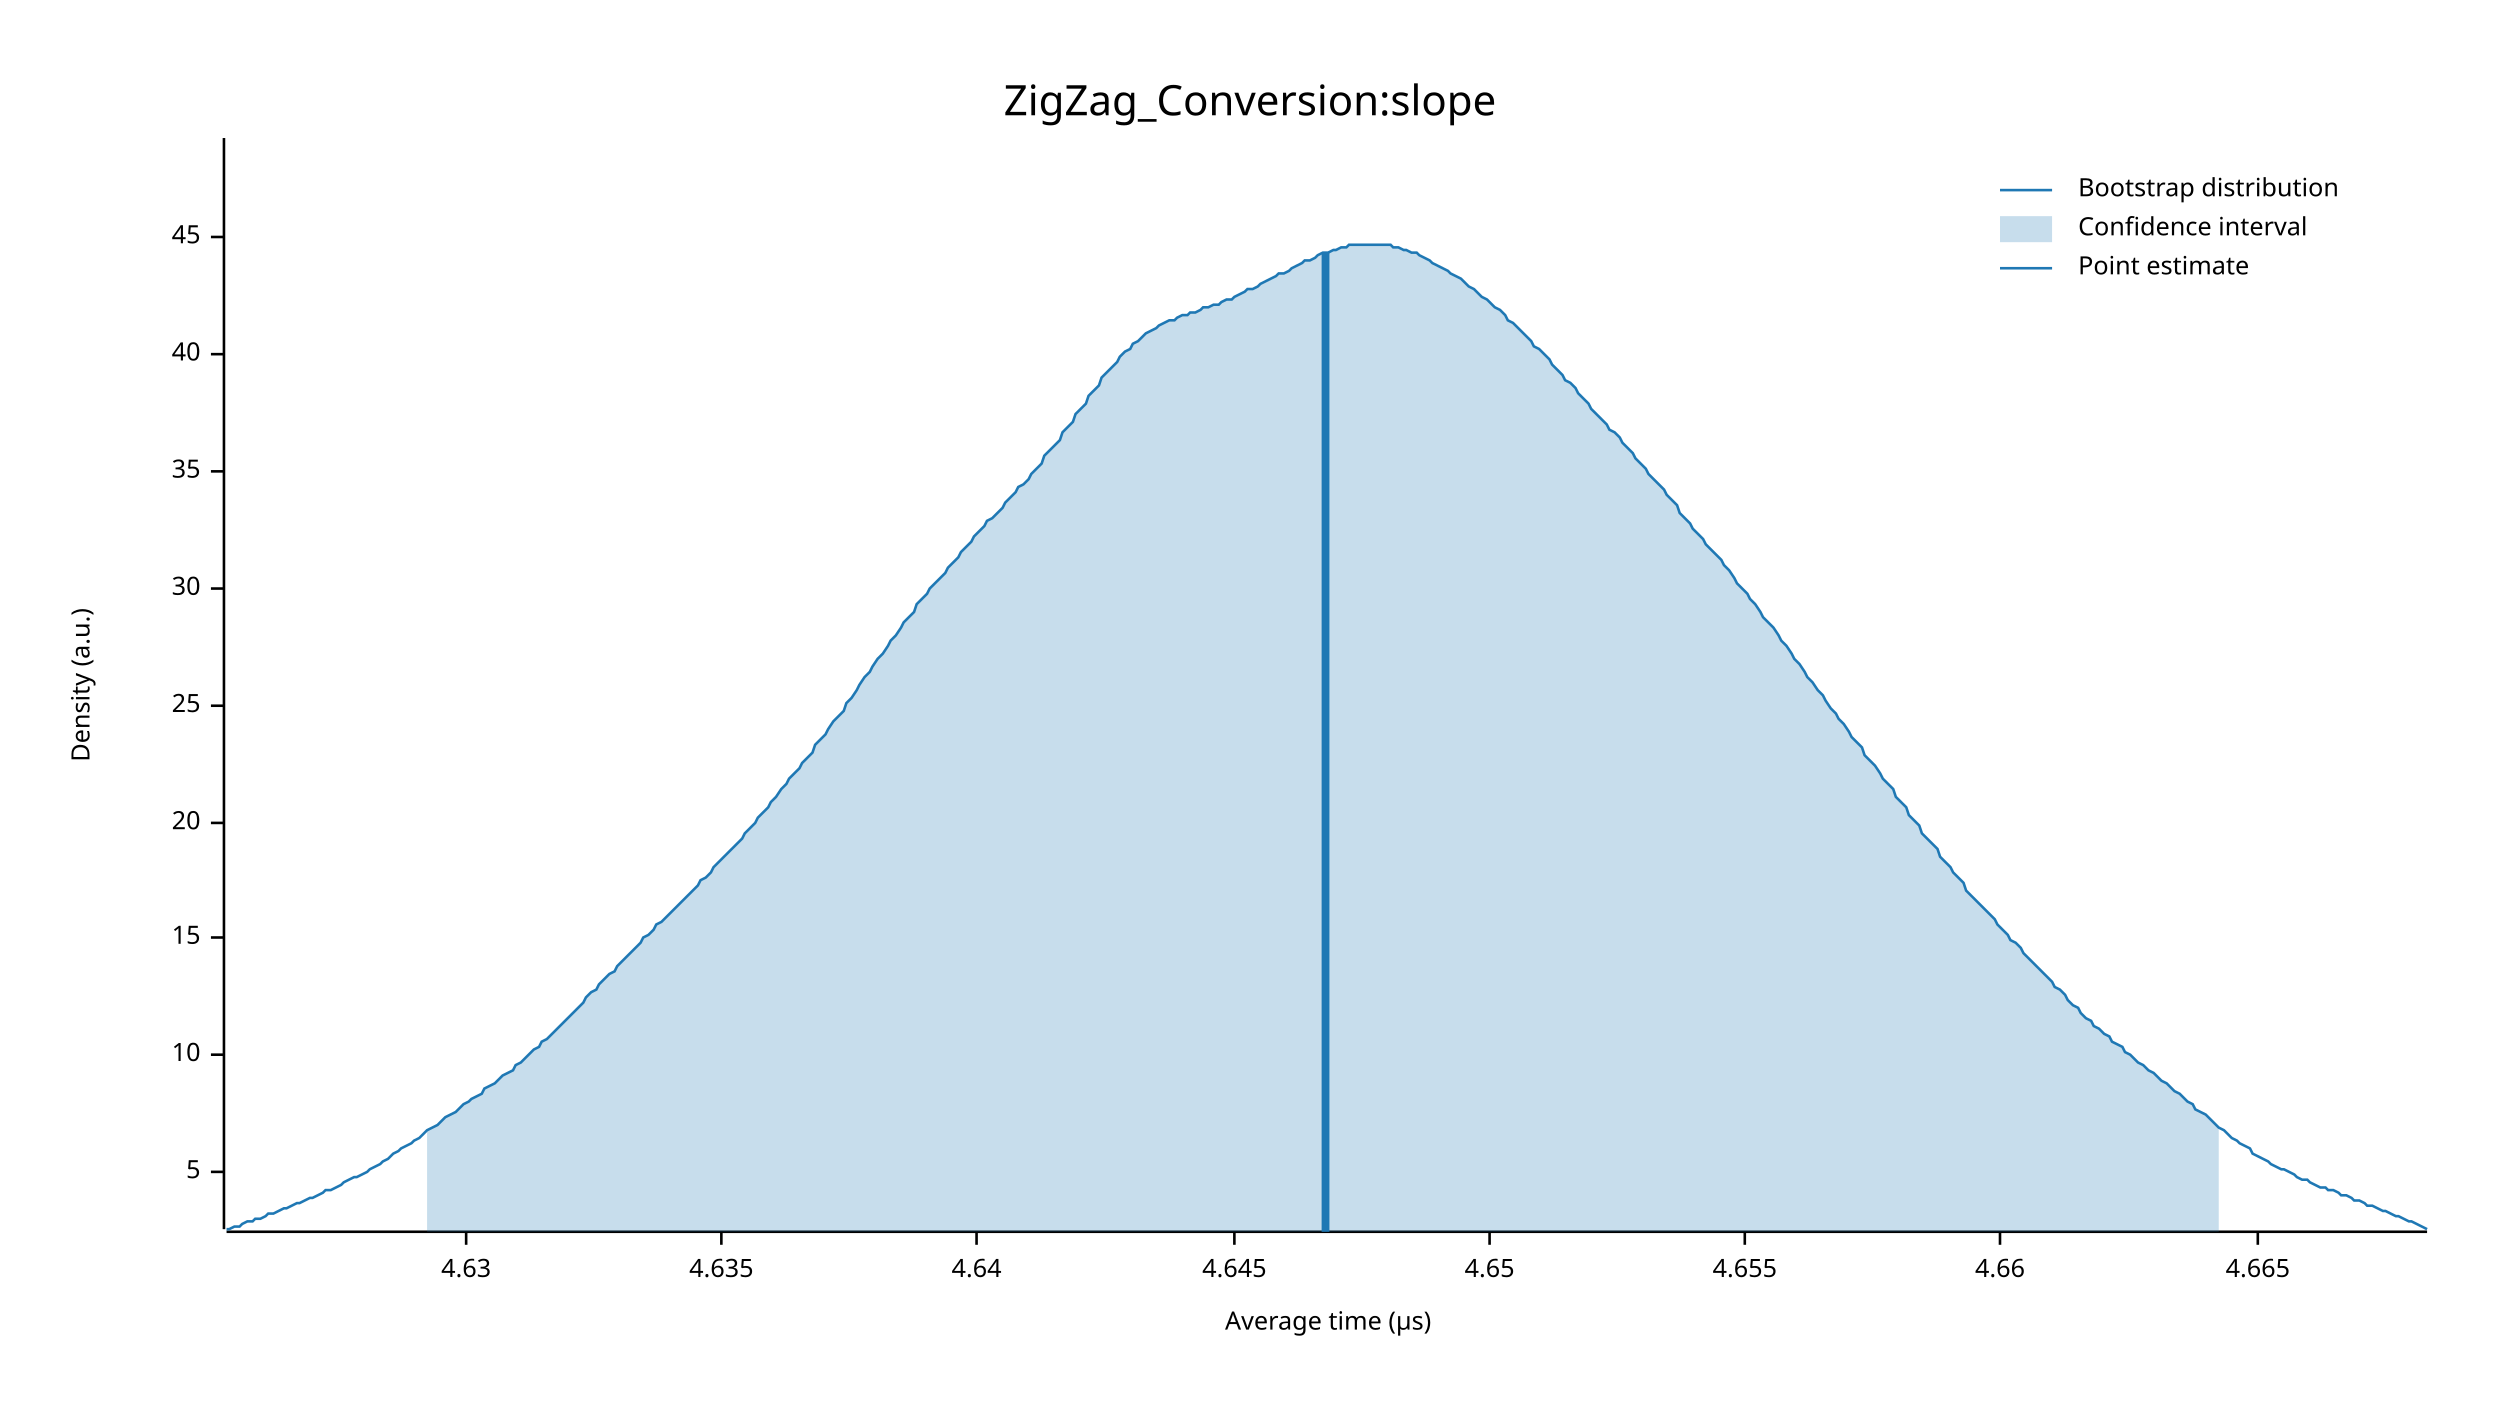
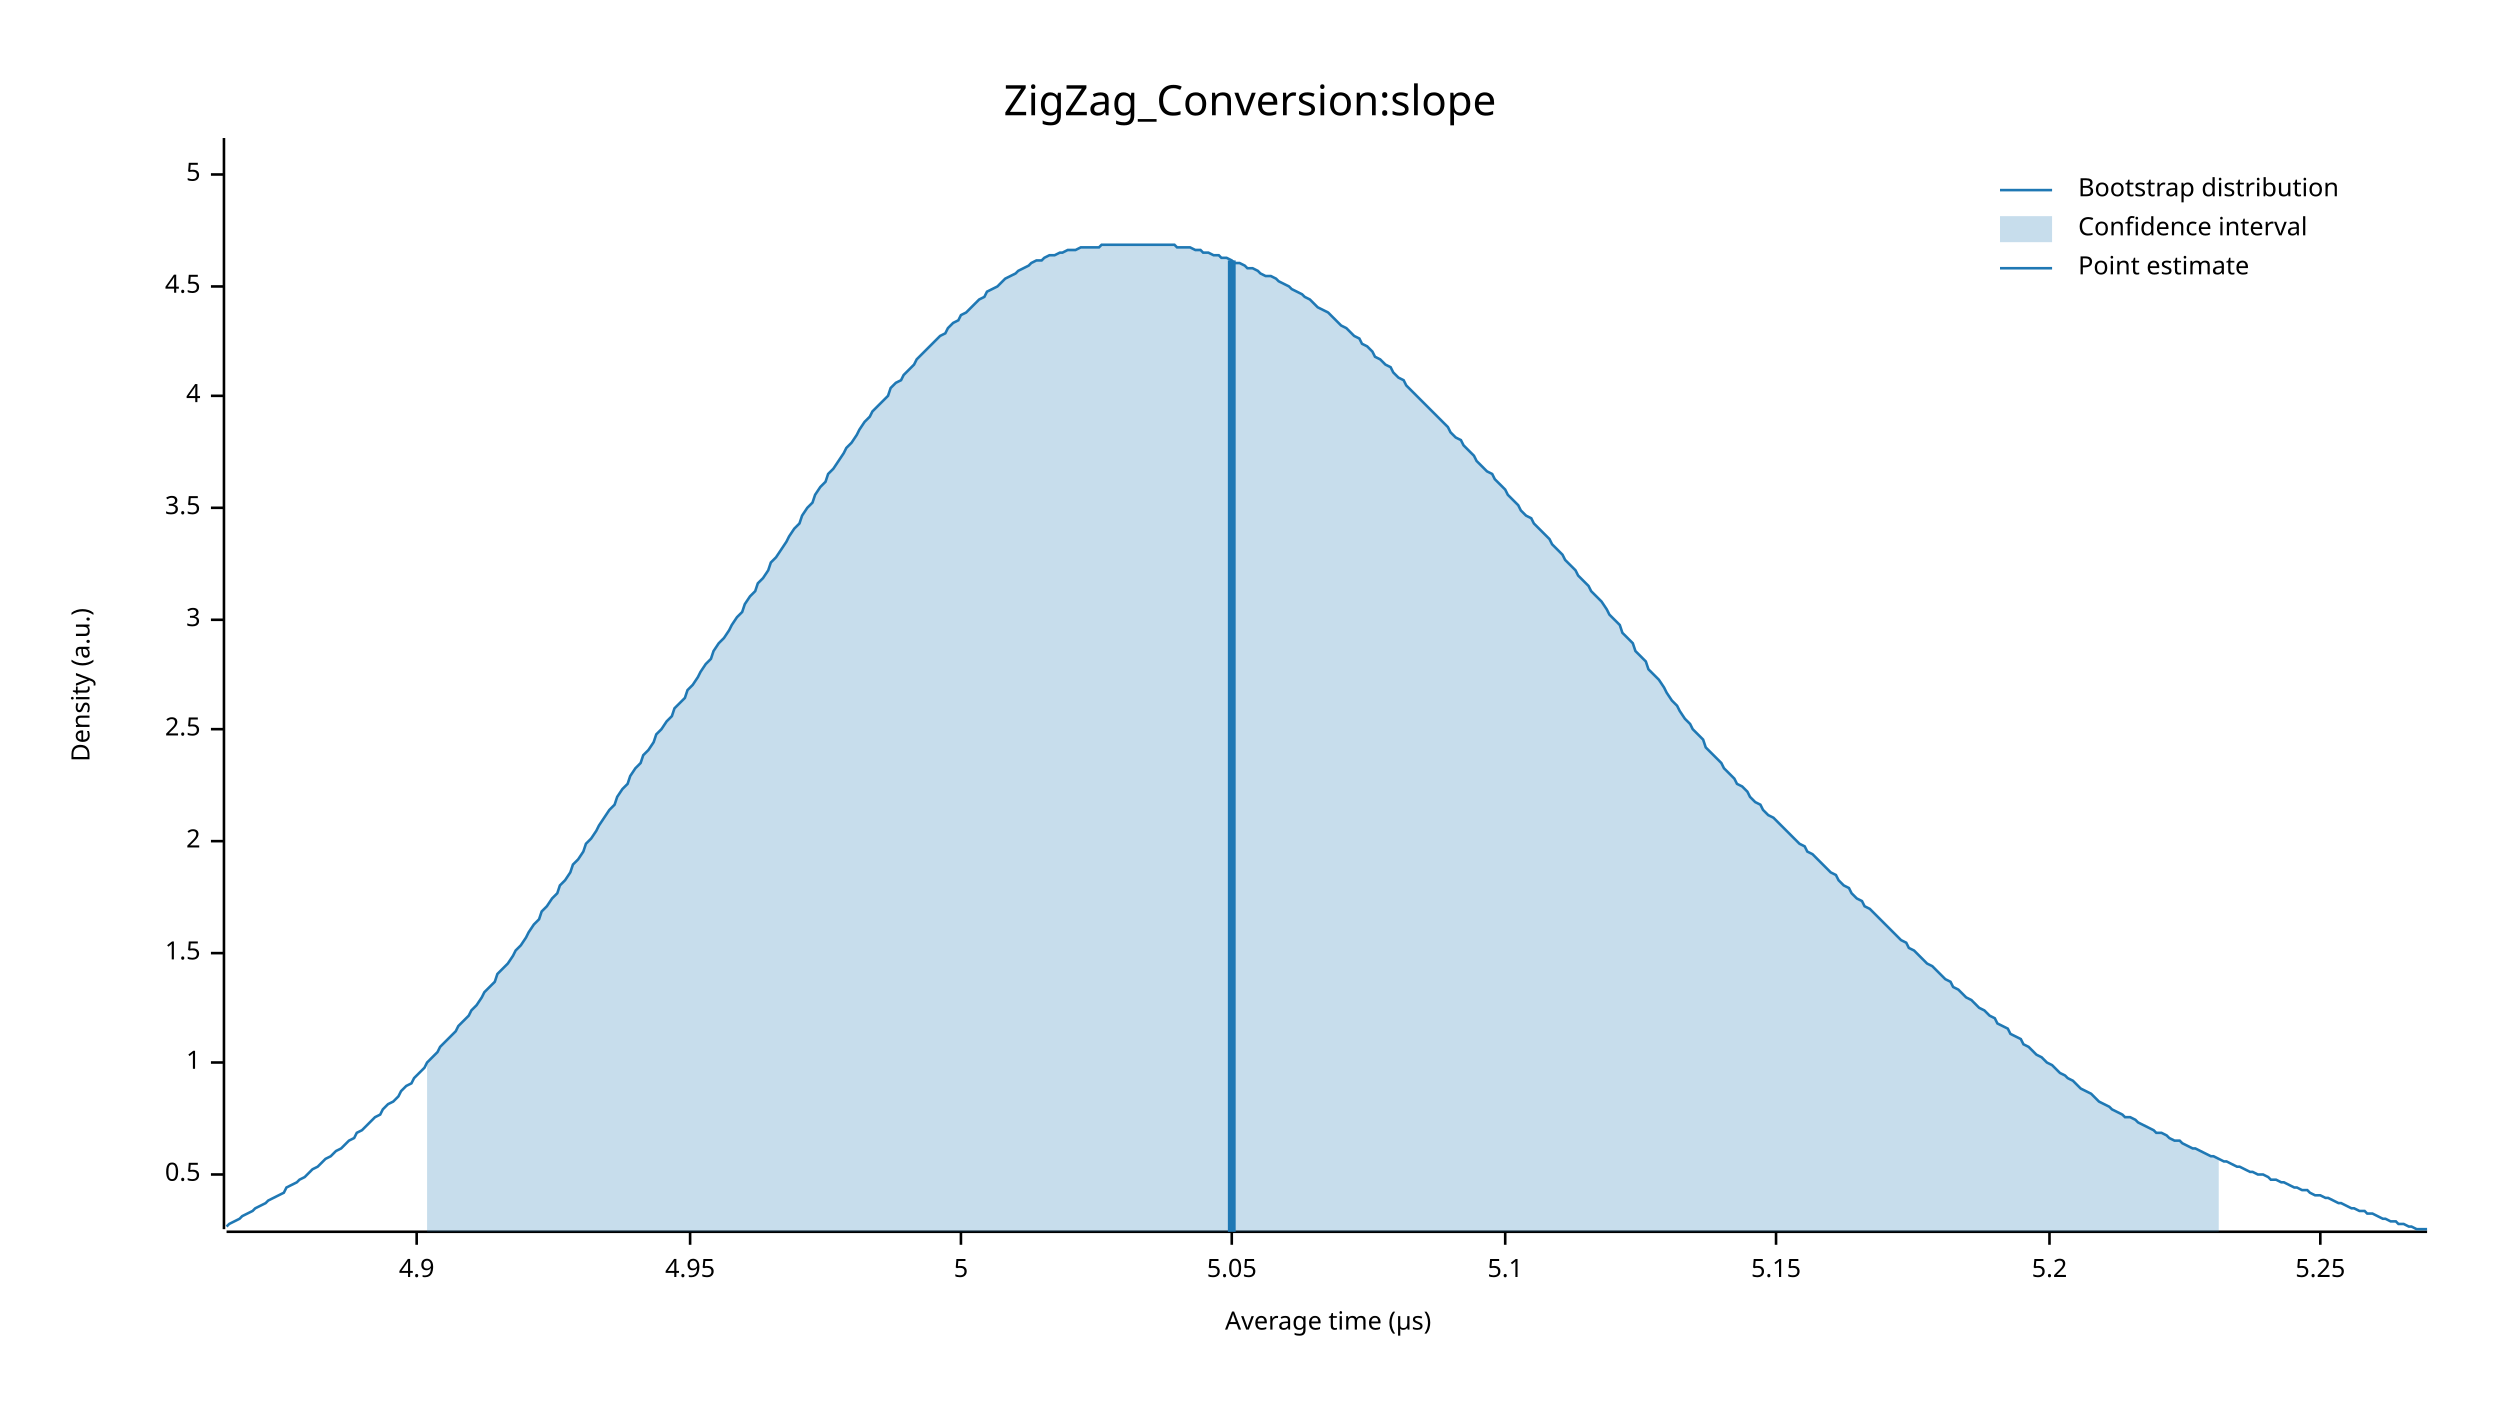
<svg xmlns="http://www.w3.org/2000/svg" width="960" height="540" viewBox="0 0 960 540">
  <text x="480" y="32" dy="0.76em" text-anchor="middle" font-family="sans-serif" font-size="16.129" opacity="1" fill="#000000">
ZigZag_Conversion:slope
</text>
  <text x="27" y="263" dy="0.76em" text-anchor="middle" font-family="sans-serif" font-size="9.677" opacity="1" fill="#000000" transform="rotate(270, 27, 263)">
Density (a.u.)
</text>
  <text x="510" y="513" dy="-0.5ex" text-anchor="middle" font-family="sans-serif" font-size="9.677" opacity="1" fill="#000000">
Average time (µs)
</text>
  <polyline fill="none" opacity="1" stroke="#000000" stroke-width="1" points="86,53 86,472 " />
-   <text x="77" y="450" dy="0.5ex" text-anchor="end" font-family="sans-serif" font-size="9.677" opacity="1" fill="#000000">
+   <text x="77" y="451" dy="0.5ex" text-anchor="end" font-family="sans-serif" font-size="9.677" opacity="1" fill="#000000">
+ 0.5
+ </text>
+   <polyline fill="none" opacity="1" stroke="#000000" stroke-width="1" points="81,451 86,451 " />
+   <text x="77" y="408" dy="0.5ex" text-anchor="end" font-family="sans-serif" font-size="9.677" opacity="1" fill="#000000">
+ 1
+ </text>
+   <polyline fill="none" opacity="1" stroke="#000000" stroke-width="1" points="81,408 86,408 " />
+   <text x="77" y="366" dy="0.5ex" text-anchor="end" font-family="sans-serif" font-size="9.677" opacity="1" fill="#000000">
+ 1.5
+ </text>
+   <polyline fill="none" opacity="1" stroke="#000000" stroke-width="1" points="81,366 86,366 " />
+   <text x="77" y="323" dy="0.5ex" text-anchor="end" font-family="sans-serif" font-size="9.677" opacity="1" fill="#000000">
+ 2
+ </text>
+   <polyline fill="none" opacity="1" stroke="#000000" stroke-width="1" points="81,323 86,323 " />
+   <text x="77" y="280" dy="0.5ex" text-anchor="end" font-family="sans-serif" font-size="9.677" opacity="1" fill="#000000">
+ 2.5
+ </text>
+   <polyline fill="none" opacity="1" stroke="#000000" stroke-width="1" points="81,280 86,280 " />
+   <text x="77" y="238" dy="0.5ex" text-anchor="end" font-family="sans-serif" font-size="9.677" opacity="1" fill="#000000">
+ 3
+ </text>
+   <polyline fill="none" opacity="1" stroke="#000000" stroke-width="1" points="81,238 86,238 " />
+   <text x="77" y="195" dy="0.5ex" text-anchor="end" font-family="sans-serif" font-size="9.677" opacity="1" fill="#000000">
+ 3.5
+ </text>
+   <polyline fill="none" opacity="1" stroke="#000000" stroke-width="1" points="81,195 86,195 " />
+   <text x="77" y="152" dy="0.5ex" text-anchor="end" font-family="sans-serif" font-size="9.677" opacity="1" fill="#000000">
+ 4
+ </text>
+   <polyline fill="none" opacity="1" stroke="#000000" stroke-width="1" points="81,152 86,152 " />
+   <text x="77" y="110" dy="0.5ex" text-anchor="end" font-family="sans-serif" font-size="9.677" opacity="1" fill="#000000">
+ 4.5
+ </text>
+   <polyline fill="none" opacity="1" stroke="#000000" stroke-width="1" points="81,110 86,110 " />
+   <text x="77" y="67" dy="0.5ex" text-anchor="end" font-family="sans-serif" font-size="9.677" opacity="1" fill="#000000">
5
</text>
-   <polyline fill="none" opacity="1" stroke="#000000" stroke-width="1" points="81,450 86,450 " />
-   <text x="77" y="405" dy="0.5ex" text-anchor="end" font-family="sans-serif" font-size="9.677" opacity="1" fill="#000000">
- 10
+   <polyline fill="none" opacity="1" stroke="#000000" stroke-width="1" points="81,67 86,67 " />
+   <polyline fill="none" opacity="1" stroke="#000000" stroke-width="1" points="87,473 932,473 " />
+   <text x="160" y="483" dy="0.76em" text-anchor="middle" font-family="sans-serif" font-size="9.677" opacity="1" fill="#000000">
+ 4.9
</text>
-   <polyline fill="none" opacity="1" stroke="#000000" stroke-width="1" points="81,405 86,405 " />
-   <text x="77" y="360" dy="0.5ex" text-anchor="end" font-family="sans-serif" font-size="9.677" opacity="1" fill="#000000">
- 15
+   <polyline fill="none" opacity="1" stroke="#000000" stroke-width="1" points="160,473 160,478 " />
+   <text x="265" y="483" dy="0.76em" text-anchor="middle" font-family="sans-serif" font-size="9.677" opacity="1" fill="#000000">
+ 4.95
</text>
-   <polyline fill="none" opacity="1" stroke="#000000" stroke-width="1" points="81,360 86,360 " />
-   <text x="77" y="316" dy="0.5ex" text-anchor="end" font-family="sans-serif" font-size="9.677" opacity="1" fill="#000000">
- 20
+   <polyline fill="none" opacity="1" stroke="#000000" stroke-width="1" points="265,473 265,478 " />
+   <text x="369" y="483" dy="0.76em" text-anchor="middle" font-family="sans-serif" font-size="9.677" opacity="1" fill="#000000">
+ 5
</text>
-   <polyline fill="none" opacity="1" stroke="#000000" stroke-width="1" points="81,316 86,316 " />
-   <text x="77" y="271" dy="0.5ex" text-anchor="end" font-family="sans-serif" font-size="9.677" opacity="1" fill="#000000">
- 25
+   <polyline fill="none" opacity="1" stroke="#000000" stroke-width="1" points="369,473 369,478 " />
+   <text x="473" y="483" dy="0.76em" text-anchor="middle" font-family="sans-serif" font-size="9.677" opacity="1" fill="#000000">
+ 5.05
</text>
-   <polyline fill="none" opacity="1" stroke="#000000" stroke-width="1" points="81,271 86,271 " />
-   <text x="77" y="226" dy="0.5ex" text-anchor="end" font-family="sans-serif" font-size="9.677" opacity="1" fill="#000000">
- 30
+   <polyline fill="none" opacity="1" stroke="#000000" stroke-width="1" points="473,473 473,478 " />
+   <text x="578" y="483" dy="0.76em" text-anchor="middle" font-family="sans-serif" font-size="9.677" opacity="1" fill="#000000">
+ 5.1
</text>
-   <polyline fill="none" opacity="1" stroke="#000000" stroke-width="1" points="81,226 86,226 " />
-   <text x="77" y="181" dy="0.5ex" text-anchor="end" font-family="sans-serif" font-size="9.677" opacity="1" fill="#000000">
- 35
+   <polyline fill="none" opacity="1" stroke="#000000" stroke-width="1" points="578,473 578,478 " />
+   <text x="682" y="483" dy="0.76em" text-anchor="middle" font-family="sans-serif" font-size="9.677" opacity="1" fill="#000000">
+ 5.15
</text>
-   <polyline fill="none" opacity="1" stroke="#000000" stroke-width="1" points="81,181 86,181 " />
-   <text x="77" y="136" dy="0.5ex" text-anchor="end" font-family="sans-serif" font-size="9.677" opacity="1" fill="#000000">
- 40
+   <polyline fill="none" opacity="1" stroke="#000000" stroke-width="1" points="682,473 682,478 " />
+   <text x="787" y="483" dy="0.76em" text-anchor="middle" font-family="sans-serif" font-size="9.677" opacity="1" fill="#000000">
+ 5.2
</text>
-   <polyline fill="none" opacity="1" stroke="#000000" stroke-width="1" points="81,136 86,136 " />
-   <text x="77" y="91" dy="0.5ex" text-anchor="end" font-family="sans-serif" font-size="9.677" opacity="1" fill="#000000">
- 45
+   <polyline fill="none" opacity="1" stroke="#000000" stroke-width="1" points="787,473 787,478 " />
+   <text x="891" y="483" dy="0.76em" text-anchor="middle" font-family="sans-serif" font-size="9.677" opacity="1" fill="#000000">
+ 5.25
</text>
-   <polyline fill="none" opacity="1" stroke="#000000" stroke-width="1" points="81,91 86,91 " />
-   <polyline fill="none" opacity="1" stroke="#000000" stroke-width="1" points="87,473 932,473 " />
-   <text x="179" y="483" dy="0.76em" text-anchor="middle" font-family="sans-serif" font-size="9.677" opacity="1" fill="#000000">
- 4.63
- </text>
-   <polyline fill="none" opacity="1" stroke="#000000" stroke-width="1" points="179,473 179,478 " />
-   <text x="277" y="483" dy="0.76em" text-anchor="middle" font-family="sans-serif" font-size="9.677" opacity="1" fill="#000000">
- 4.635
- </text>
-   <polyline fill="none" opacity="1" stroke="#000000" stroke-width="1" points="277,473 277,478 " />
-   <text x="375" y="483" dy="0.76em" text-anchor="middle" font-family="sans-serif" font-size="9.677" opacity="1" fill="#000000">
- 4.64
- </text>
-   <polyline fill="none" opacity="1" stroke="#000000" stroke-width="1" points="375,473 375,478 " />
-   <text x="474" y="483" dy="0.76em" text-anchor="middle" font-family="sans-serif" font-size="9.677" opacity="1" fill="#000000">
- 4.645
- </text>
-   <polyline fill="none" opacity="1" stroke="#000000" stroke-width="1" points="474,473 474,478 " />
-   <text x="572" y="483" dy="0.76em" text-anchor="middle" font-family="sans-serif" font-size="9.677" opacity="1" fill="#000000">
- 4.65
- </text>
-   <polyline fill="none" opacity="1" stroke="#000000" stroke-width="1" points="572,473 572,478 " />
-   <text x="670" y="483" dy="0.76em" text-anchor="middle" font-family="sans-serif" font-size="9.677" opacity="1" fill="#000000">
- 4.655
- </text>
-   <polyline fill="none" opacity="1" stroke="#000000" stroke-width="1" points="670,473 670,478 " />
-   <text x="768" y="483" dy="0.76em" text-anchor="middle" font-family="sans-serif" font-size="9.677" opacity="1" fill="#000000">
- 4.66
- </text>
-   <polyline fill="none" opacity="1" stroke="#000000" stroke-width="1" points="768,473 768,478 " />
-   <text x="867" y="483" dy="0.76em" text-anchor="middle" font-family="sans-serif" font-size="9.677" opacity="1" fill="#000000">
- 4.665
- </text>
-   <polyline fill="none" opacity="1" stroke="#000000" stroke-width="1" points="867,473 867,478 " />
-   <polyline fill="none" opacity="1" stroke="#1F78B4" stroke-width="1" points="87,472 88,472 90,471 92,471 93,470 95,469 97,469 98,468 100,468 102,467 103,466 105,466 107,465 109,464 110,464 112,463 114,462 115,462 117,461 119,460 120,460 122,459 124,458 125,457 127,457 129,456 131,455 132,454 134,453 136,452 137,452 139,451 141,450 142,449 144,448 146,447 147,446 149,445 151,443 153,442 154,441 156,440 158,439 159,438 161,437 163,435 164,434 166,433 168,432 169,431 171,429 173,428 175,427 176,426 178,424 180,423 181,422 183,421 185,420 186,418 188,417 190,416 191,415 193,413 195,412 197,411 198,409 200,408 202,406 203,405 205,403 207,402 208,400 210,399 212,397 214,395 215,394 217,392 219,390 220,389 222,387 224,385 225,383 227,381 229,380 230,378 232,376 234,374 236,373 237,371 239,369 241,367 242,366 244,364 246,362 247,360 249,359 251,357 252,355 254,354 256,352 258,350 259,349 261,347 263,345 264,344 266,342 268,340 269,338 271,337 273,335 274,333 276,331 278,329 280,327 281,326 283,324 285,322 286,320 288,318 290,316 291,314 293,312 295,310 296,308 298,306 300,303 302,301 303,299 305,297 307,295 308,293 310,291 312,289 313,286 315,284 317,282 318,280 320,277 322,275 324,273 325,270 327,268 329,265 330,263 332,260 334,258 335,256 337,253 339,251 341,248 342,246 344,244 346,241 347,239 349,237 351,235 352,232 354,230 356,228 357,226 359,224 361,222 363,220 364,218 366,216 368,214 369,212 371,210 373,208 374,206 376,204 378,202 379,200 381,199 383,197 385,195 386,193 388,191 390,189 391,187 393,186 395,184 396,182 398,180 400,178 401,175 403,173 405,171 407,169 408,166 410,164 412,162 413,159 415,157 417,155 418,152 420,150 422,148 423,145 425,143 427,141 429,139 430,137 432,135 434,134 435,132 437,131 439,129 440,128 442,127 444,126 445,125 447,124 449,123 451,123 452,122 454,121 456,121 457,120 459,120 461,119 462,118 464,118 466,117 468,117 469,116 471,115 473,115 474,114 476,113 478,112 479,111 481,111 483,110 484,109 486,108 488,107 490,106 491,105 493,105 495,104 496,103 498,102 500,101 501,100 503,100 505,99 506,98 508,97 510,97 512,96 513,96 515,95 517,95 518,94 520,94 522,94 523,94 525,94 527,94 528,94 530,94 532,94 534,94 535,95 537,95 539,96 540,96 542,97 544,97 545,98 547,99 549,100 550,101 552,102 554,103 556,104 557,105 559,106 561,107 562,108 564,110 566,111 567,112 569,114 571,115 573,117 574,118 576,119 578,121 579,123 581,124 583,126 584,127 586,129 588,131 589,133 591,134 593,136 595,138 596,140 598,142 600,144 601,146 603,147 605,149 606,151 608,153 610,155 611,157 613,159 615,161 617,163 618,165 620,166 622,168 623,170 625,172 627,174 628,176 630,178 632,180 633,182 635,184 637,186 639,188 640,190 642,192 644,194 645,197 647,199 649,201 650,203 652,205 654,207 655,209 657,211 659,213 661,215 662,217 664,219 666,222 667,224 669,226 671,228 672,230 674,232 676,235 677,237 679,239 681,241 683,244 684,246 686,248 688,251 689,253 691,255 693,258 694,260 696,262 698,265 700,267 701,269 703,272 705,274 706,276 708,278 710,281 711,283 713,285 715,287 716,290 718,292 720,294 722,297 723,299 725,301 727,303 728,306 730,308 732,310 733,313 735,315 737,317 738,320 740,322 742,324 744,326 745,329 747,331 749,333 750,335 752,337 754,339 755,342 757,344 759,346 760,347 762,349 764,351 766,353 767,355 769,357 771,359 772,361 774,362 776,364 777,366 779,368 781,370 782,371 784,373 786,375 788,377 789,379 791,380 793,382 794,384 796,386 798,387 799,389 801,391 803,392 804,394 806,395 808,397 810,398 811,400 813,401 815,402 816,404 818,405 820,407 821,408 823,409 825,411 827,412 828,413 830,415 832,416 833,417 835,419 837,420 838,421 840,423 842,424 843,426 845,427 847,428 849,430 850,431 852,433 854,434 855,435 857,437 859,438 860,439 862,440 864,441 865,443 867,444 869,445 871,446 872,447 874,448 876,449 877,449 879,450 881,451 882,452 884,453 886,453 887,454 889,455 891,456 893,456 894,457 896,457 898,458 899,459 901,459 903,460 904,461 906,461 908,462 909,463 911,463 913,464 915,465 916,465 918,466 920,467 921,467 923,468 925,469 926,469 928,470 930,471 932,472 " />
-   <polygon opacity="0.25" fill="#1F78B4" points="164,434 166,433 168,432 169,431 171,429 173,428 175,427 176,426 178,424 180,423 181,422 183,421 185,420 186,418 188,417 190,416 191,415 193,413 195,412 197,411 198,409 200,408 202,406 203,405 205,403 207,402 208,400 210,399 212,397 214,395 215,394 217,392 219,390 220,389 222,387 224,385 225,383 227,381 229,380 230,378 232,376 234,374 236,373 237,371 239,369 241,367 242,366 244,364 246,362 247,360 249,359 251,357 252,355 254,354 256,352 258,350 259,349 261,347 263,345 264,344 266,342 268,340 269,338 271,337 273,335 274,333 276,331 278,329 280,327 281,326 283,324 285,322 286,320 288,318 290,316 291,314 293,312 295,310 296,308 298,306 300,303 302,301 303,299 305,297 307,295 308,293 310,291 312,289 313,286 315,284 317,282 318,280 320,277 322,275 324,273 325,270 327,268 329,265 330,263 332,260 334,258 335,256 337,253 339,251 341,248 342,246 344,244 346,241 347,239 349,237 351,235 352,232 354,230 356,228 357,226 359,224 361,222 363,220 364,218 366,216 368,214 369,212 371,210 373,208 374,206 376,204 378,202 379,200 381,199 383,197 385,195 386,193 388,191 390,189 391,187 393,186 395,184 396,182 398,180 400,178 401,175 403,173 405,171 407,169 408,166 410,164 412,162 413,159 415,157 417,155 418,152 420,150 422,148 423,145 425,143 427,141 429,139 430,137 432,135 434,134 435,132 437,131 439,129 440,128 442,127 444,126 445,125 447,124 449,123 451,123 452,122 454,121 456,121 457,120 459,120 461,119 462,118 464,118 466,117 468,117 469,116 471,115 473,115 474,114 476,113 478,112 479,111 481,111 483,110 484,109 486,108 488,107 490,106 491,105 493,105 495,104 496,103 498,102 500,101 501,100 503,100 505,99 506,98 508,97 510,97 512,96 513,96 515,95 517,95 518,94 520,94 522,94 523,94 525,94 527,94 528,94 530,94 532,94 534,94 535,95 537,95 539,96 540,96 542,97 544,97 545,98 547,99 549,100 550,101 552,102 554,103 556,104 557,105 559,106 561,107 562,108 564,110 566,111 567,112 569,114 571,115 573,117 574,118 576,119 578,121 579,123 581,124 583,126 584,127 586,129 588,131 589,133 591,134 593,136 595,138 596,140 598,142 600,144 601,146 603,147 605,149 606,151 608,153 610,155 611,157 613,159 615,161 617,163 618,165 620,166 622,168 623,170 625,172 627,174 628,176 630,178 632,180 633,182 635,184 637,186 639,188 640,190 642,192 644,194 645,197 647,199 649,201 650,203 652,205 654,207 655,209 657,211 659,213 661,215 662,217 664,219 666,222 667,224 669,226 671,228 672,230 674,232 676,235 677,237 679,239 681,241 683,244 684,246 686,248 688,251 689,253 691,255 693,258 694,260 696,262 698,265 700,267 701,269 703,272 705,274 706,276 708,278 710,281 711,283 713,285 715,287 716,290 718,292 720,294 722,297 723,299 725,301 727,303 728,306 730,308 732,310 733,313 735,315 737,317 738,320 740,322 742,324 744,326 745,329 747,331 749,333 750,335 752,337 754,339 755,342 757,344 759,346 760,347 762,349 764,351 766,353 767,355 769,357 771,359 772,361 774,362 776,364 777,366 779,368 781,370 782,371 784,373 786,375 788,377 789,379 791,380 793,382 794,384 796,386 798,387 799,389 801,391 803,392 804,394 806,395 808,397 810,398 811,400 813,401 815,402 816,404 818,405 820,407 821,408 823,409 825,411 827,412 828,413 830,415 832,416 833,417 835,419 837,420 838,421 840,423 842,424 843,426 845,427 847,428 849,430 850,431 852,433 852,473 164,473 " />
-   <polyline fill="none" opacity="1" stroke="#1F78B4" stroke-width="3" points="509,473 509,97 " />
+   <polyline fill="none" opacity="1" stroke="#000000" stroke-width="1" points="891,473 891,478 " />
+   <polyline fill="none" opacity="1" stroke="#1F78B4" stroke-width="1" points="87,471 88,470 90,469 92,468 93,467 95,466 97,465 98,464 100,463 102,462 103,461 105,460 107,459 109,458 110,456 112,455 114,454 115,453 117,452 119,450 120,449 122,448 124,446 125,445 127,444 129,442 131,441 132,440 134,438 136,437 137,435 139,434 141,432 142,431 144,429 146,428 147,426 149,424 151,423 153,421 154,419 156,417 158,416 159,414 161,412 163,410 164,408 166,406 168,404 169,402 171,400 173,398 175,396 176,394 178,392 180,390 181,388 183,386 185,383 186,381 188,379 190,377 191,374 193,372 195,370 197,367 198,365 200,363 202,360 203,358 205,355 207,353 208,350 210,348 212,345 214,343 215,340 217,338 219,335 220,332 222,330 224,327 225,324 227,322 229,319 230,317 232,314 234,311 236,309 237,306 239,303 241,301 242,298 244,295 246,293 247,290 249,288 251,285 252,282 254,280 256,277 258,275 259,272 261,270 263,268 264,265 266,263 268,260 269,258 271,255 273,253 274,250 276,247 278,245 280,242 281,240 283,237 285,235 286,232 288,229 290,227 291,224 293,222 295,219 296,216 298,214 300,211 302,208 303,206 305,203 307,201 308,198 310,195 312,193 313,190 315,187 317,185 318,182 320,180 322,177 324,174 325,172 327,170 329,167 330,165 332,162 334,160 335,158 337,156 339,154 341,152 342,149 344,147 346,146 347,144 349,142 351,140 352,138 354,136 356,134 357,133 359,131 361,129 363,128 364,126 366,124 368,123 369,121 371,120 373,118 374,117 376,115 378,114 379,112 381,111 383,110 385,108 386,107 388,106 390,105 391,104 393,103 395,102 396,101 398,100 400,100 401,99 403,98 405,98 407,97 408,97 410,96 412,96 413,96 415,95 417,95 418,95 420,95 422,95 423,94 425,94 427,94 429,94 430,94 432,94 434,94 435,94 437,94 439,94 440,94 442,94 444,94 445,94 447,94 449,94 451,94 452,95 454,95 456,95 457,95 459,96 461,96 462,97 464,97 466,98 468,98 469,99 471,99 473,100 474,101 476,101 478,102 479,103 481,103 483,104 484,105 486,106 488,106 490,107 491,108 493,109 495,110 496,111 498,112 500,113 501,114 503,115 505,117 506,118 508,119 510,120 512,122 513,123 515,125 517,126 518,127 520,129 522,130 523,132 525,133 527,135 528,137 530,138 532,140 534,141 535,143 537,145 539,146 540,148 542,150 544,152 545,153 547,155 549,157 550,158 552,160 554,162 556,164 557,166 559,168 561,169 562,171 564,173 566,175 567,177 569,179 571,181 573,182 574,184 576,186 578,188 579,190 581,192 583,194 584,196 586,198 588,199 589,201 591,203 593,205 595,207 596,209 598,211 600,213 601,215 603,217 605,219 606,221 608,223 610,225 611,227 613,229 615,231 617,234 618,236 620,238 622,240 623,243 625,245 627,247 628,250 630,252 632,254 633,257 635,259 637,261 639,264 640,266 642,269 644,271 645,273 647,276 649,278 650,280 652,282 654,284 655,287 657,289 659,291 661,293 662,295 664,297 666,299 667,301 669,302 671,304 672,306 674,308 676,309 677,311 679,313 681,314 683,316 684,317 686,319 688,321 689,322 691,324 693,325 694,327 696,328 698,330 700,332 701,333 703,335 705,336 706,338 708,340 710,341 711,343 713,345 715,346 716,348 718,349 720,351 722,353 723,354 725,356 727,358 728,359 730,361 732,362 733,364 735,365 737,367 738,368 740,370 742,371 744,373 745,374 747,376 749,377 750,379 752,380 754,382 755,383 757,384 759,386 760,387 762,388 764,390 766,391 767,393 769,394 771,395 772,397 774,398 776,399 777,401 779,402 781,404 782,405 784,406 786,408 788,409 789,410 791,412 793,413 794,414 796,415 798,417 799,418 801,419 803,420 804,421 806,423 808,424 810,425 811,426 813,427 815,428 816,429 818,429 820,430 821,431 823,432 825,433 827,434 828,435 830,435 832,436 833,437 835,438 837,438 838,439 840,440 842,441 843,441 845,442 847,443 849,444 850,444 852,445 854,446 855,446 857,447 859,448 860,448 862,449 864,450 865,450 867,451 869,451 871,452 872,453 874,453 876,454 877,454 879,455 881,456 882,456 884,457 886,457 887,458 889,459 891,459 893,460 894,460 896,461 898,462 899,462 901,463 903,464 904,464 906,465 908,465 909,466 911,466 913,467 915,468 916,468 918,469 920,469 921,470 923,470 925,471 926,471 928,472 930,472 932,472 " />
+   <polygon opacity="0.25" fill="#1F78B4" points="164,408 166,406 168,404 169,402 171,400 173,398 175,396 176,394 178,392 180,390 181,388 183,386 185,383 186,381 188,379 190,377 191,374 193,372 195,370 197,367 198,365 200,363 202,360 203,358 205,355 207,353 208,350 210,348 212,345 214,343 215,340 217,338 219,335 220,332 222,330 224,327 225,324 227,322 229,319 230,317 232,314 234,311 236,309 237,306 239,303 241,301 242,298 244,295 246,293 247,290 249,288 251,285 252,282 254,280 256,277 258,275 259,272 261,270 263,268 264,265 266,263 268,260 269,258 271,255 273,253 274,250 276,247 278,245 280,242 281,240 283,237 285,235 286,232 288,229 290,227 291,224 293,222 295,219 296,216 298,214 300,211 302,208 303,206 305,203 307,201 308,198 310,195 312,193 313,190 315,187 317,185 318,182 320,180 322,177 324,174 325,172 327,170 329,167 330,165 332,162 334,160 335,158 337,156 339,154 341,152 342,149 344,147 346,146 347,144 349,142 351,140 352,138 354,136 356,134 357,133 359,131 361,129 363,128 364,126 366,124 368,123 369,121 371,120 373,118 374,117 376,115 378,114 379,112 381,111 383,110 385,108 386,107 388,106 390,105 391,104 393,103 395,102 396,101 398,100 400,100 401,99 403,98 405,98 407,97 408,97 410,96 412,96 413,96 415,95 417,95 418,95 420,95 422,95 423,94 425,94 427,94 429,94 430,94 432,94 434,94 435,94 437,94 439,94 440,94 442,94 444,94 445,94 447,94 449,94 451,94 452,95 454,95 456,95 457,95 459,96 461,96 462,97 464,97 466,98 468,98 469,99 471,99 473,100 474,101 476,101 478,102 479,103 481,103 483,104 484,105 486,106 488,106 490,107 491,108 493,109 495,110 496,111 498,112 500,113 501,114 503,115 505,117 506,118 508,119 510,120 512,122 513,123 515,125 517,126 518,127 520,129 522,130 523,132 525,133 527,135 528,137 530,138 532,140 534,141 535,143 537,145 539,146 540,148 542,150 544,152 545,153 547,155 549,157 550,158 552,160 554,162 556,164 557,166 559,168 561,169 562,171 564,173 566,175 567,177 569,179 571,181 573,182 574,184 576,186 578,188 579,190 581,192 583,194 584,196 586,198 588,199 589,201 591,203 593,205 595,207 596,209 598,211 600,213 601,215 603,217 605,219 606,221 608,223 610,225 611,227 613,229 615,231 617,234 618,236 620,238 622,240 623,243 625,245 627,247 628,250 630,252 632,254 633,257 635,259 637,261 639,264 640,266 642,269 644,271 645,273 647,276 649,278 650,280 652,282 654,284 655,287 657,289 659,291 661,293 662,295 664,297 666,299 667,301 669,302 671,304 672,306 674,308 676,309 677,311 679,313 681,314 683,316 684,317 686,319 688,321 689,322 691,324 693,325 694,327 696,328 698,330 700,332 701,333 703,335 705,336 706,338 708,340 710,341 711,343 713,345 715,346 716,348 718,349 720,351 722,353 723,354 725,356 727,358 728,359 730,361 732,362 733,364 735,365 737,367 738,368 740,370 742,371 744,373 745,374 747,376 749,377 750,379 752,380 754,382 755,383 757,384 759,386 760,387 762,388 764,390 766,391 767,393 769,394 771,395 772,397 774,398 776,399 777,401 779,402 781,404 782,405 784,406 786,408 788,409 789,410 791,412 793,413 794,414 796,415 798,417 799,418 801,419 803,420 804,421 806,423 808,424 810,425 811,426 813,427 815,428 816,429 818,429 820,430 821,431 823,432 825,433 827,434 828,435 830,435 832,436 833,437 835,438 837,438 838,439 840,440 842,441 843,441 845,442 847,443 849,444 850,444 852,445 852,473 164,473 " />
+   <polyline fill="none" opacity="1" stroke="#1F78B4" stroke-width="3" points="473,473 473,100 " />
  <text x="798" y="68" dy="0.76em" text-anchor="start" font-family="sans-serif" font-size="9.677" opacity="1" fill="#000000">
Bootstrap distribution
</text>
  <text x="798" y="83" dy="0.76em" text-anchor="start" font-family="sans-serif" font-size="9.677" opacity="1" fill="#000000">
Confidence interval
</text>
  <text x="798" y="98" dy="0.76em" text-anchor="start" font-family="sans-serif" font-size="9.677" opacity="1" fill="#000000">
Point estimate
</text>
  <polyline fill="none" opacity="1" stroke="#1F78B4" stroke-width="1" points="768,73 788,73 " />
  <rect x="768" y="83" width="20" height="10" opacity="0.25" fill="#1F78B4" stroke="none" />
  <polyline fill="none" opacity="1" stroke="#1F78B4" stroke-width="1" points="768,103 788,103 " />
</svg>
